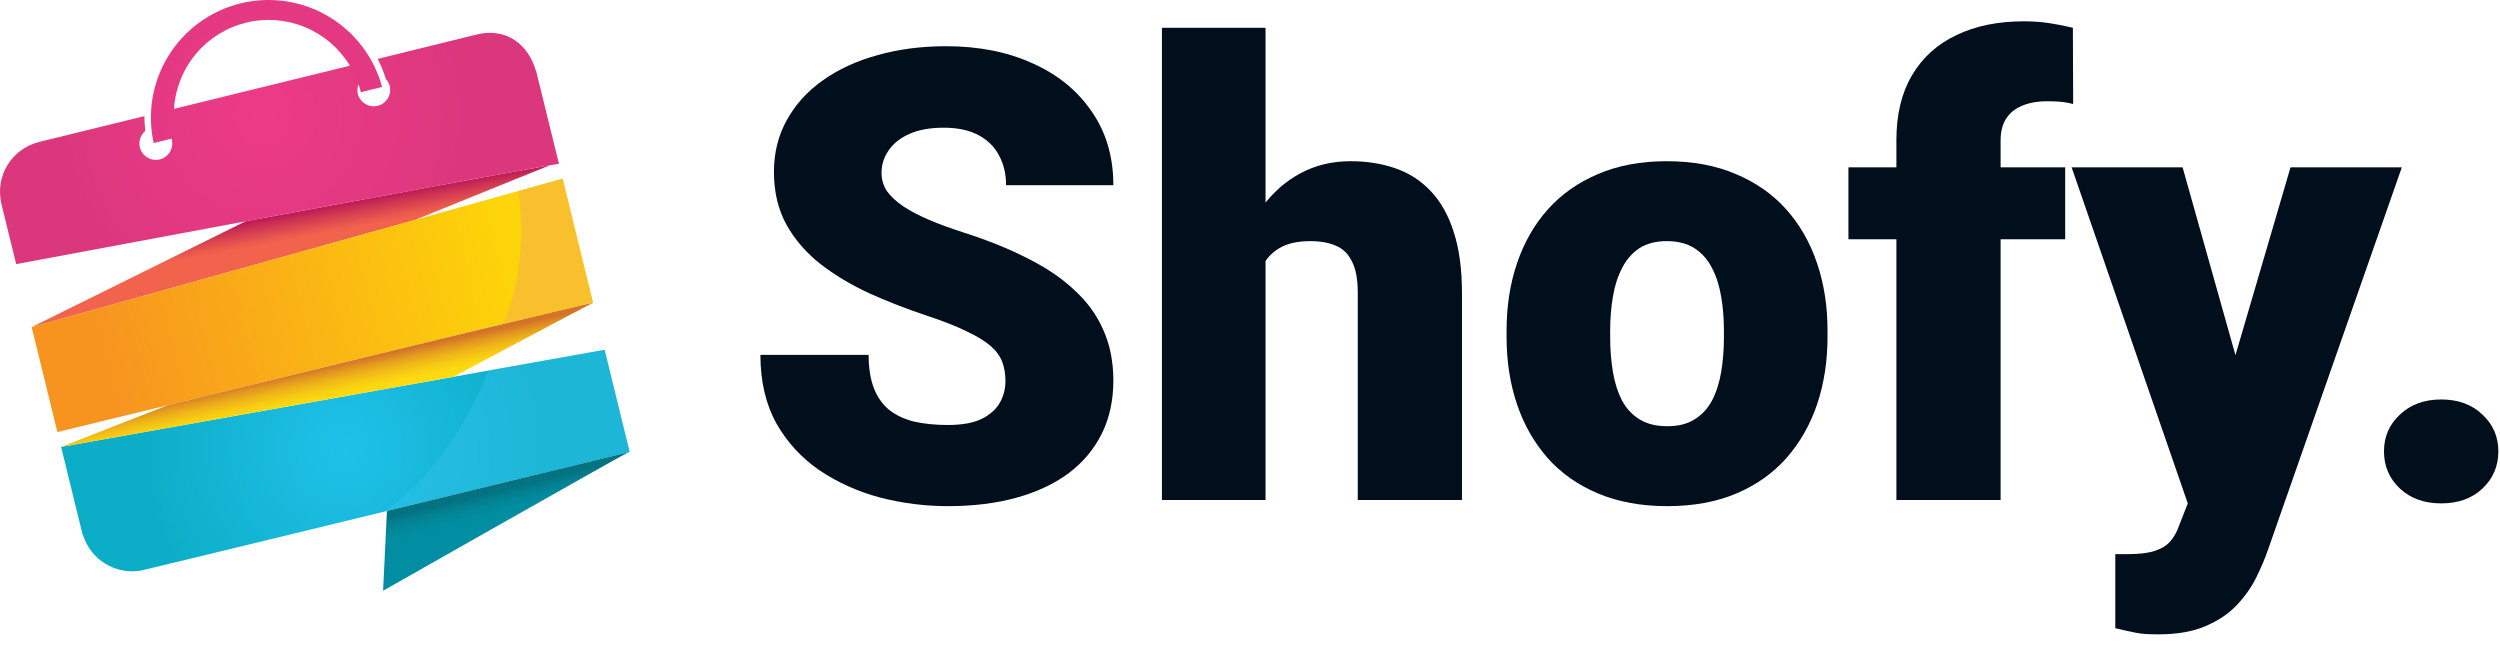
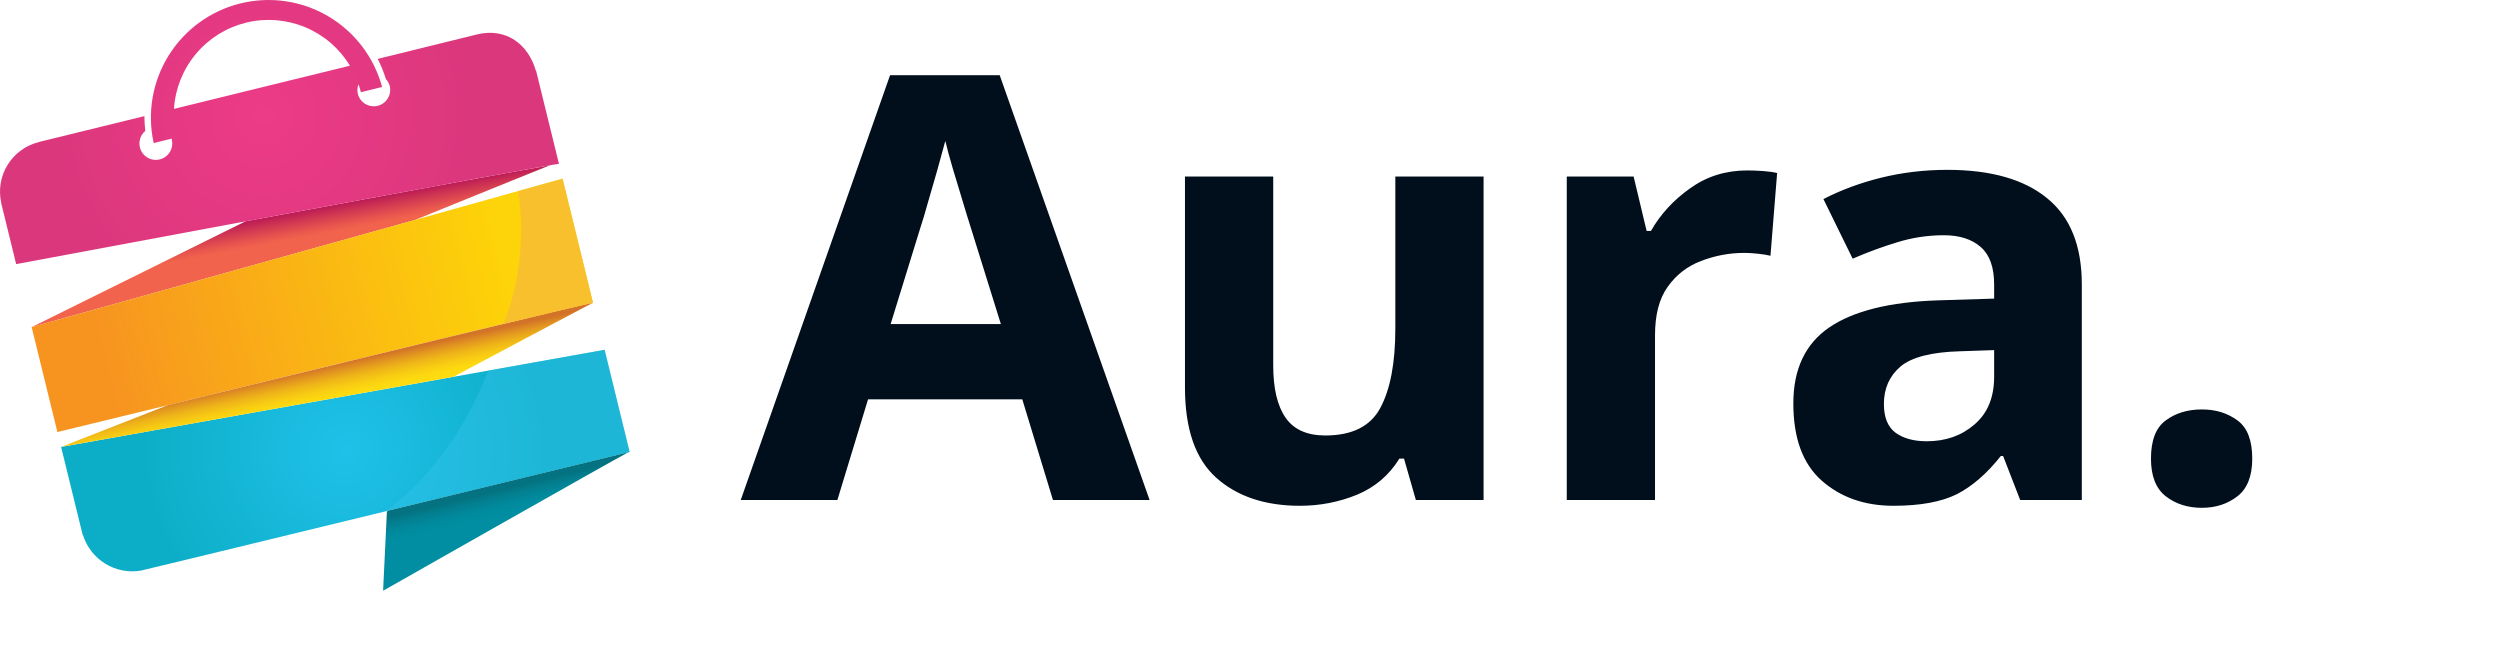
<svg xmlns="http://www.w3.org/2000/svg" width="135" height="35" viewBox="0 0 135 35" fill="none">
-   <path d="M54.294 20.575C54.294 20.199 54.239 19.861 54.128 19.562C54.017 19.253 53.812 18.965 53.514 18.699C53.215 18.434 52.783 18.168 52.219 17.902C51.665 17.626 50.935 17.338 50.027 17.039C48.965 16.685 47.941 16.287 46.956 15.844C45.971 15.39 45.091 14.864 44.316 14.267C43.542 13.658 42.927 12.95 42.474 12.142C42.02 11.323 41.793 10.371 41.793 9.286C41.793 8.246 42.025 7.311 42.49 6.48C42.955 5.639 43.602 4.925 44.433 4.339C45.274 3.741 46.259 3.287 47.388 2.978C48.517 2.657 49.751 2.496 51.09 2.496C52.861 2.496 54.421 2.806 55.772 3.426C57.133 4.035 58.195 4.903 58.959 6.032C59.734 7.15 60.121 8.473 60.121 10H54.327C54.327 9.391 54.2 8.854 53.945 8.39C53.702 7.925 53.331 7.56 52.833 7.294C52.335 7.028 51.71 6.896 50.957 6.896C50.227 6.896 49.612 7.006 49.114 7.228C48.616 7.449 48.24 7.748 47.985 8.124C47.731 8.489 47.603 8.893 47.603 9.336C47.603 9.701 47.703 10.033 47.902 10.332C48.113 10.62 48.406 10.891 48.782 11.146C49.17 11.4 49.634 11.644 50.177 11.876C50.73 12.108 51.35 12.335 52.036 12.557C53.32 12.966 54.46 13.425 55.456 13.935C56.463 14.433 57.31 15.003 57.996 15.645C58.693 16.275 59.219 16.995 59.573 17.803C59.938 18.611 60.121 19.524 60.121 20.542C60.121 21.627 59.911 22.59 59.49 23.431C59.07 24.272 58.467 24.986 57.681 25.572C56.895 26.148 55.954 26.585 54.858 26.884C53.763 27.183 52.54 27.332 51.19 27.332C49.95 27.332 48.727 27.177 47.52 26.867C46.325 26.546 45.241 26.059 44.267 25.406C43.293 24.742 42.512 23.895 41.926 22.866C41.35 21.826 41.062 20.592 41.062 19.164H46.906C46.906 19.872 47 20.47 47.188 20.957C47.377 21.444 47.653 21.837 48.019 22.136C48.384 22.424 48.832 22.634 49.363 22.767C49.895 22.888 50.503 22.949 51.19 22.949C51.931 22.949 52.529 22.844 52.982 22.634C53.436 22.412 53.768 22.125 53.978 21.77C54.189 21.405 54.294 21.007 54.294 20.575Z" fill="#010F1C" />
-   <path d="M68.339 1.5V27H62.744V1.5H68.339ZM67.675 17.404L66.363 17.438C66.363 16.176 66.518 15.014 66.828 13.951C67.138 12.889 67.581 11.964 68.156 11.179C68.732 10.393 69.424 9.784 70.231 9.353C71.039 8.921 71.936 8.705 72.921 8.705C73.806 8.705 74.614 8.832 75.345 9.087C76.086 9.341 76.723 9.751 77.254 10.315C77.796 10.88 78.211 11.616 78.499 12.523C78.798 13.431 78.947 14.538 78.947 15.844V27H73.319V15.81C73.319 15.08 73.214 14.516 73.004 14.117C72.805 13.708 72.517 13.425 72.141 13.271C71.764 13.104 71.305 13.021 70.763 13.021C70.11 13.021 69.579 13.132 69.169 13.354C68.759 13.575 68.444 13.885 68.223 14.283C68.012 14.671 67.868 15.13 67.791 15.661C67.713 16.192 67.675 16.773 67.675 17.404Z" fill="#010F1C" />
-   <path d="M81.355 18.201V17.852C81.355 16.535 81.543 15.324 81.919 14.217C82.295 13.099 82.849 12.13 83.579 11.312C84.31 10.492 85.212 9.856 86.285 9.402C87.359 8.938 88.598 8.705 90.004 8.705C91.421 8.705 92.666 8.938 93.739 9.402C94.824 9.856 95.731 10.492 96.462 11.312C97.192 12.13 97.746 13.099 98.122 14.217C98.498 15.324 98.686 16.535 98.686 17.852V18.201C98.686 19.507 98.498 20.719 98.122 21.837C97.746 22.944 97.192 23.912 96.462 24.742C95.731 25.561 94.829 26.198 93.756 26.651C92.682 27.105 91.443 27.332 90.037 27.332C88.632 27.332 87.386 27.105 86.302 26.651C85.217 26.198 84.31 25.561 83.579 24.742C82.849 23.912 82.295 22.944 81.919 21.837C81.543 20.719 81.355 19.507 81.355 18.201ZM86.949 17.852V18.201C86.949 18.876 86.999 19.507 87.099 20.094C87.198 20.68 87.364 21.195 87.597 21.638C87.829 22.069 88.144 22.407 88.543 22.65C88.941 22.894 89.439 23.016 90.037 23.016C90.624 23.016 91.111 22.894 91.498 22.65C91.897 22.407 92.212 22.069 92.444 21.638C92.677 21.195 92.843 20.68 92.942 20.094C93.042 19.507 93.092 18.876 93.092 18.201V17.852C93.092 17.2 93.042 16.585 92.942 16.01C92.843 15.423 92.677 14.909 92.444 14.466C92.212 14.012 91.897 13.658 91.498 13.403C91.1 13.149 90.602 13.021 90.004 13.021C89.417 13.021 88.925 13.149 88.526 13.403C88.139 13.658 87.829 14.012 87.597 14.466C87.364 14.909 87.198 15.423 87.099 16.01C86.999 16.585 86.949 17.2 86.949 17.852Z" fill="#010F1C" />
-   <path d="M108.033 27H102.405V7.576C102.405 6.182 102.688 5.008 103.252 4.057C103.816 3.105 104.613 2.385 105.643 1.898C106.672 1.4 107.889 1.151 109.295 1.151C109.782 1.151 110.241 1.185 110.673 1.251C111.104 1.317 111.525 1.4 111.935 1.5L111.951 5.617C111.752 5.562 111.547 5.523 111.337 5.501C111.127 5.479 110.867 5.468 110.557 5.468C110.014 5.468 109.555 5.551 109.179 5.717C108.802 5.872 108.515 6.11 108.315 6.431C108.127 6.741 108.033 7.122 108.033 7.576V27ZM111.52 9.037V12.922H99.815V9.037H111.52Z" fill="#010F1C" />
-   <path d="M119.04 24.892L123.688 9.037H129.698L122.477 29.673C122.322 30.127 122.117 30.614 121.862 31.134C121.608 31.665 121.259 32.169 120.816 32.645C120.374 33.12 119.804 33.508 119.106 33.807C118.42 34.105 117.568 34.255 116.55 34.255C116.007 34.255 115.609 34.227 115.354 34.172C115.111 34.128 114.735 34.045 114.226 33.923V29.922C114.369 29.922 114.491 29.922 114.591 29.922C114.701 29.922 114.823 29.922 114.956 29.922C115.554 29.922 116.03 29.861 116.384 29.739C116.749 29.617 117.026 29.44 117.214 29.208C117.413 28.976 117.568 28.693 117.679 28.361L119.04 24.892ZM117.861 9.037L121.397 21.605L122.012 27.531H118.26L111.868 9.037H117.861Z" fill="#010F1C" />
-   <path d="M128.735 24.377C128.735 23.58 129.023 22.916 129.599 22.385C130.174 21.842 130.916 21.571 131.823 21.571C132.742 21.571 133.483 21.842 134.048 22.385C134.623 22.916 134.911 23.58 134.911 24.377C134.911 25.174 134.623 25.843 134.048 26.386C133.483 26.917 132.742 27.183 131.823 27.183C130.916 27.183 130.174 26.917 129.599 26.386C129.023 25.843 128.735 25.174 128.735 24.377Z" fill="#010F1C" />
+   <text x="40" y="27" font-family="'Outfit', sans-serif" font-weight="800" font-size="32" fill="#010F1C" letter-spacing="-0.5">Aura.</text>
  <path d="M13.266 11.947L1.709 17.663L22.418 11.874C26.565 10.184 29.703 8.923 29.703 8.922C27.753 9.259 20.168 10.665 13.266 11.947Z" fill="url(#paint0_linear_2078_842)" />
  <path d="M3.299 24.133C3.299 24.133 3.946 26.767 4.464 28.883C4.469 28.882 4.474 28.882 4.479 28.883C4.677 29.53 5.105 30.083 5.681 30.438C6.258 30.794 6.944 30.927 7.612 30.812C7.619 30.825 34 24.407 34 24.407L32.648 18.889L3.299 24.133Z" fill="url(#paint1_radial_2078_842)" />
  <path d="M20.979 27.568L20.893 27.619L20.687 31.899C20.687 31.899 32.972 24.926 33.935 24.418C33.236 24.589 27.134 26.073 20.979 27.568Z" fill="url(#paint2_linear_2078_842)" />
  <path d="M1.709 17.663L3.099 23.33C3.099 23.33 32.007 16.284 32.022 16.346C32.037 16.409 30.379 9.645 30.379 9.645L1.709 17.663Z" fill="url(#paint3_linear_2078_842)" />
  <path d="M3.297 24.134L24.486 20.346C28.75 18.075 32.017 16.341 32.022 16.351C32.011 16.303 17.534 19.818 9.069 21.876L3.297 24.134Z" fill="url(#paint4_linear_2078_842)" />
  <path opacity="0.4" d="M20.812 27.61C27.59 25.959 33.998 24.403 33.998 24.403L32.648 18.889L26.369 20.011C25.091 23.272 23.145 25.914 20.812 27.61Z" fill="#37C4EE" />
  <path d="M27.182 17.492C30.067 16.799 32.019 16.337 32.022 16.355C32.039 16.423 30.379 9.654 30.379 9.654L27.971 10.326C28.316 12.292 28.183 15.11 27.182 17.492Z" fill="#F9C02E" />
  <path d="M28.934 3.812C28.538 2.435 27.376 1.467 25.75 1.861L20.397 3.18C20.575 3.53 20.723 3.895 20.838 4.271C20.937 4.375 21.008 4.502 21.044 4.64C21.072 4.753 21.077 4.87 21.06 4.985C21.042 5.1 21.003 5.211 20.942 5.31C20.882 5.41 20.803 5.497 20.71 5.566C20.616 5.635 20.51 5.685 20.397 5.713C20.284 5.741 20.166 5.747 20.051 5.729C19.936 5.712 19.826 5.672 19.726 5.612C19.626 5.552 19.54 5.473 19.471 5.379C19.401 5.285 19.352 5.179 19.323 5.066C19.282 4.895 19.295 4.716 19.361 4.553C19.409 4.692 19.452 4.834 19.488 4.98L20.633 4.696C20.2 3.094 19.158 1.725 17.729 0.882C16.3 0.038 14.598 -0.212 12.986 0.183C11.374 0.579 9.982 1.59 9.106 2.999C8.23 4.408 7.94 6.105 8.299 7.725L9.272 7.486C9.272 7.499 9.272 7.513 9.282 7.527H9.274C9.313 7.68 9.311 7.842 9.267 7.994C9.223 8.146 9.139 8.284 9.023 8.393C8.908 8.501 8.766 8.577 8.611 8.612C8.457 8.647 8.295 8.64 8.145 8.592C7.994 8.543 7.858 8.455 7.753 8.337C7.648 8.219 7.576 8.074 7.546 7.918C7.515 7.763 7.527 7.602 7.58 7.452C7.633 7.303 7.725 7.17 7.846 7.069C7.815 6.803 7.799 6.537 7.798 6.27L2.105 7.666C2.105 7.666 2.105 7.666 2.105 7.673H2.098C1.398 7.845 0.793 8.285 0.413 8.898C0.033 9.511 -0.091 10.248 0.067 10.952H0.061L0.873 14.262C0.873 14.262 30.165 8.782 30.184 8.848L28.946 3.807L28.934 3.812ZM13.289 1.223C14.349 0.963 15.465 1.049 16.474 1.467C17.482 1.885 18.331 2.614 18.896 3.548L9.395 5.879C9.463 4.79 9.878 3.751 10.579 2.913C11.279 2.075 12.229 1.483 13.289 1.223Z" fill="url(#paint5_radial_2078_842)" />
  <defs>
    <linearGradient id="paint0_linear_2078_842" x1="16.533" y1="17.655" x2="14.604" y2="7.449" gradientUnits="userSpaceOnUse">
      <stop offset="0.46" stop-color="#F1634C" />
      <stop offset="0.49" stop-color="#E8574E" />
      <stop offset="0.55" stop-color="#D03652" />
      <stop offset="0.59" stop-color="#BE1E55" />
    </linearGradient>
    <radialGradient id="paint1_radial_2078_842" cx="0" cy="0" r="1" gradientUnits="userSpaceOnUse" gradientTransform="translate(18.6505 24.2605) rotate(-13.79) scale(10.8551 10.8551)">
      <stop stop-color="#20C1E9" />
      <stop offset="1" stop-color="#0CAEC7" />
    </radialGradient>
    <linearGradient id="paint2_linear_2078_842" x1="27.504" y1="28.939" x2="26.541" y2="25.014" gradientUnits="userSpaceOnUse">
      <stop offset="0.3" stop-color="#018EA2" />
      <stop offset="0.41" stop-color="#018A9E" />
      <stop offset="0.53" stop-color="#038091" />
      <stop offset="0.63" stop-color="#047280" />
    </linearGradient>
    <linearGradient id="paint3_linear_2078_842" x1="27.076" y1="14.006" x2="5.568" y2="19.285" gradientUnits="userSpaceOnUse">
      <stop stop-color="#FDD309" />
      <stop offset="1" stop-color="#F79420" />
    </linearGradient>
    <linearGradient id="paint4_linear_2078_842" x1="18.226" y1="22.798" x2="17.522" y2="19.601" gradientUnits="userSpaceOnUse">
      <stop offset="0.33" stop-color="#FFDD0F" />
      <stop offset="0.45" stop-color="#FDD910" />
      <stop offset="0.56" stop-color="#F8CC13" />
      <stop offset="0.69" stop-color="#EFB618" />
      <stop offset="0.81" stop-color="#E3991F" />
      <stop offset="0.94" stop-color="#D37328" />
    </linearGradient>
    <radialGradient id="paint5_radial_2078_842" cx="0" cy="0" r="1" gradientUnits="userSpaceOnUse" gradientTransform="translate(14.2255 6.24045) rotate(-13.79) scale(11.4313 11.4313)">
      <stop stop-color="#ED3B87" />
      <stop offset="1" stop-color="#DB377D" />
    </radialGradient>
  </defs>
</svg>
